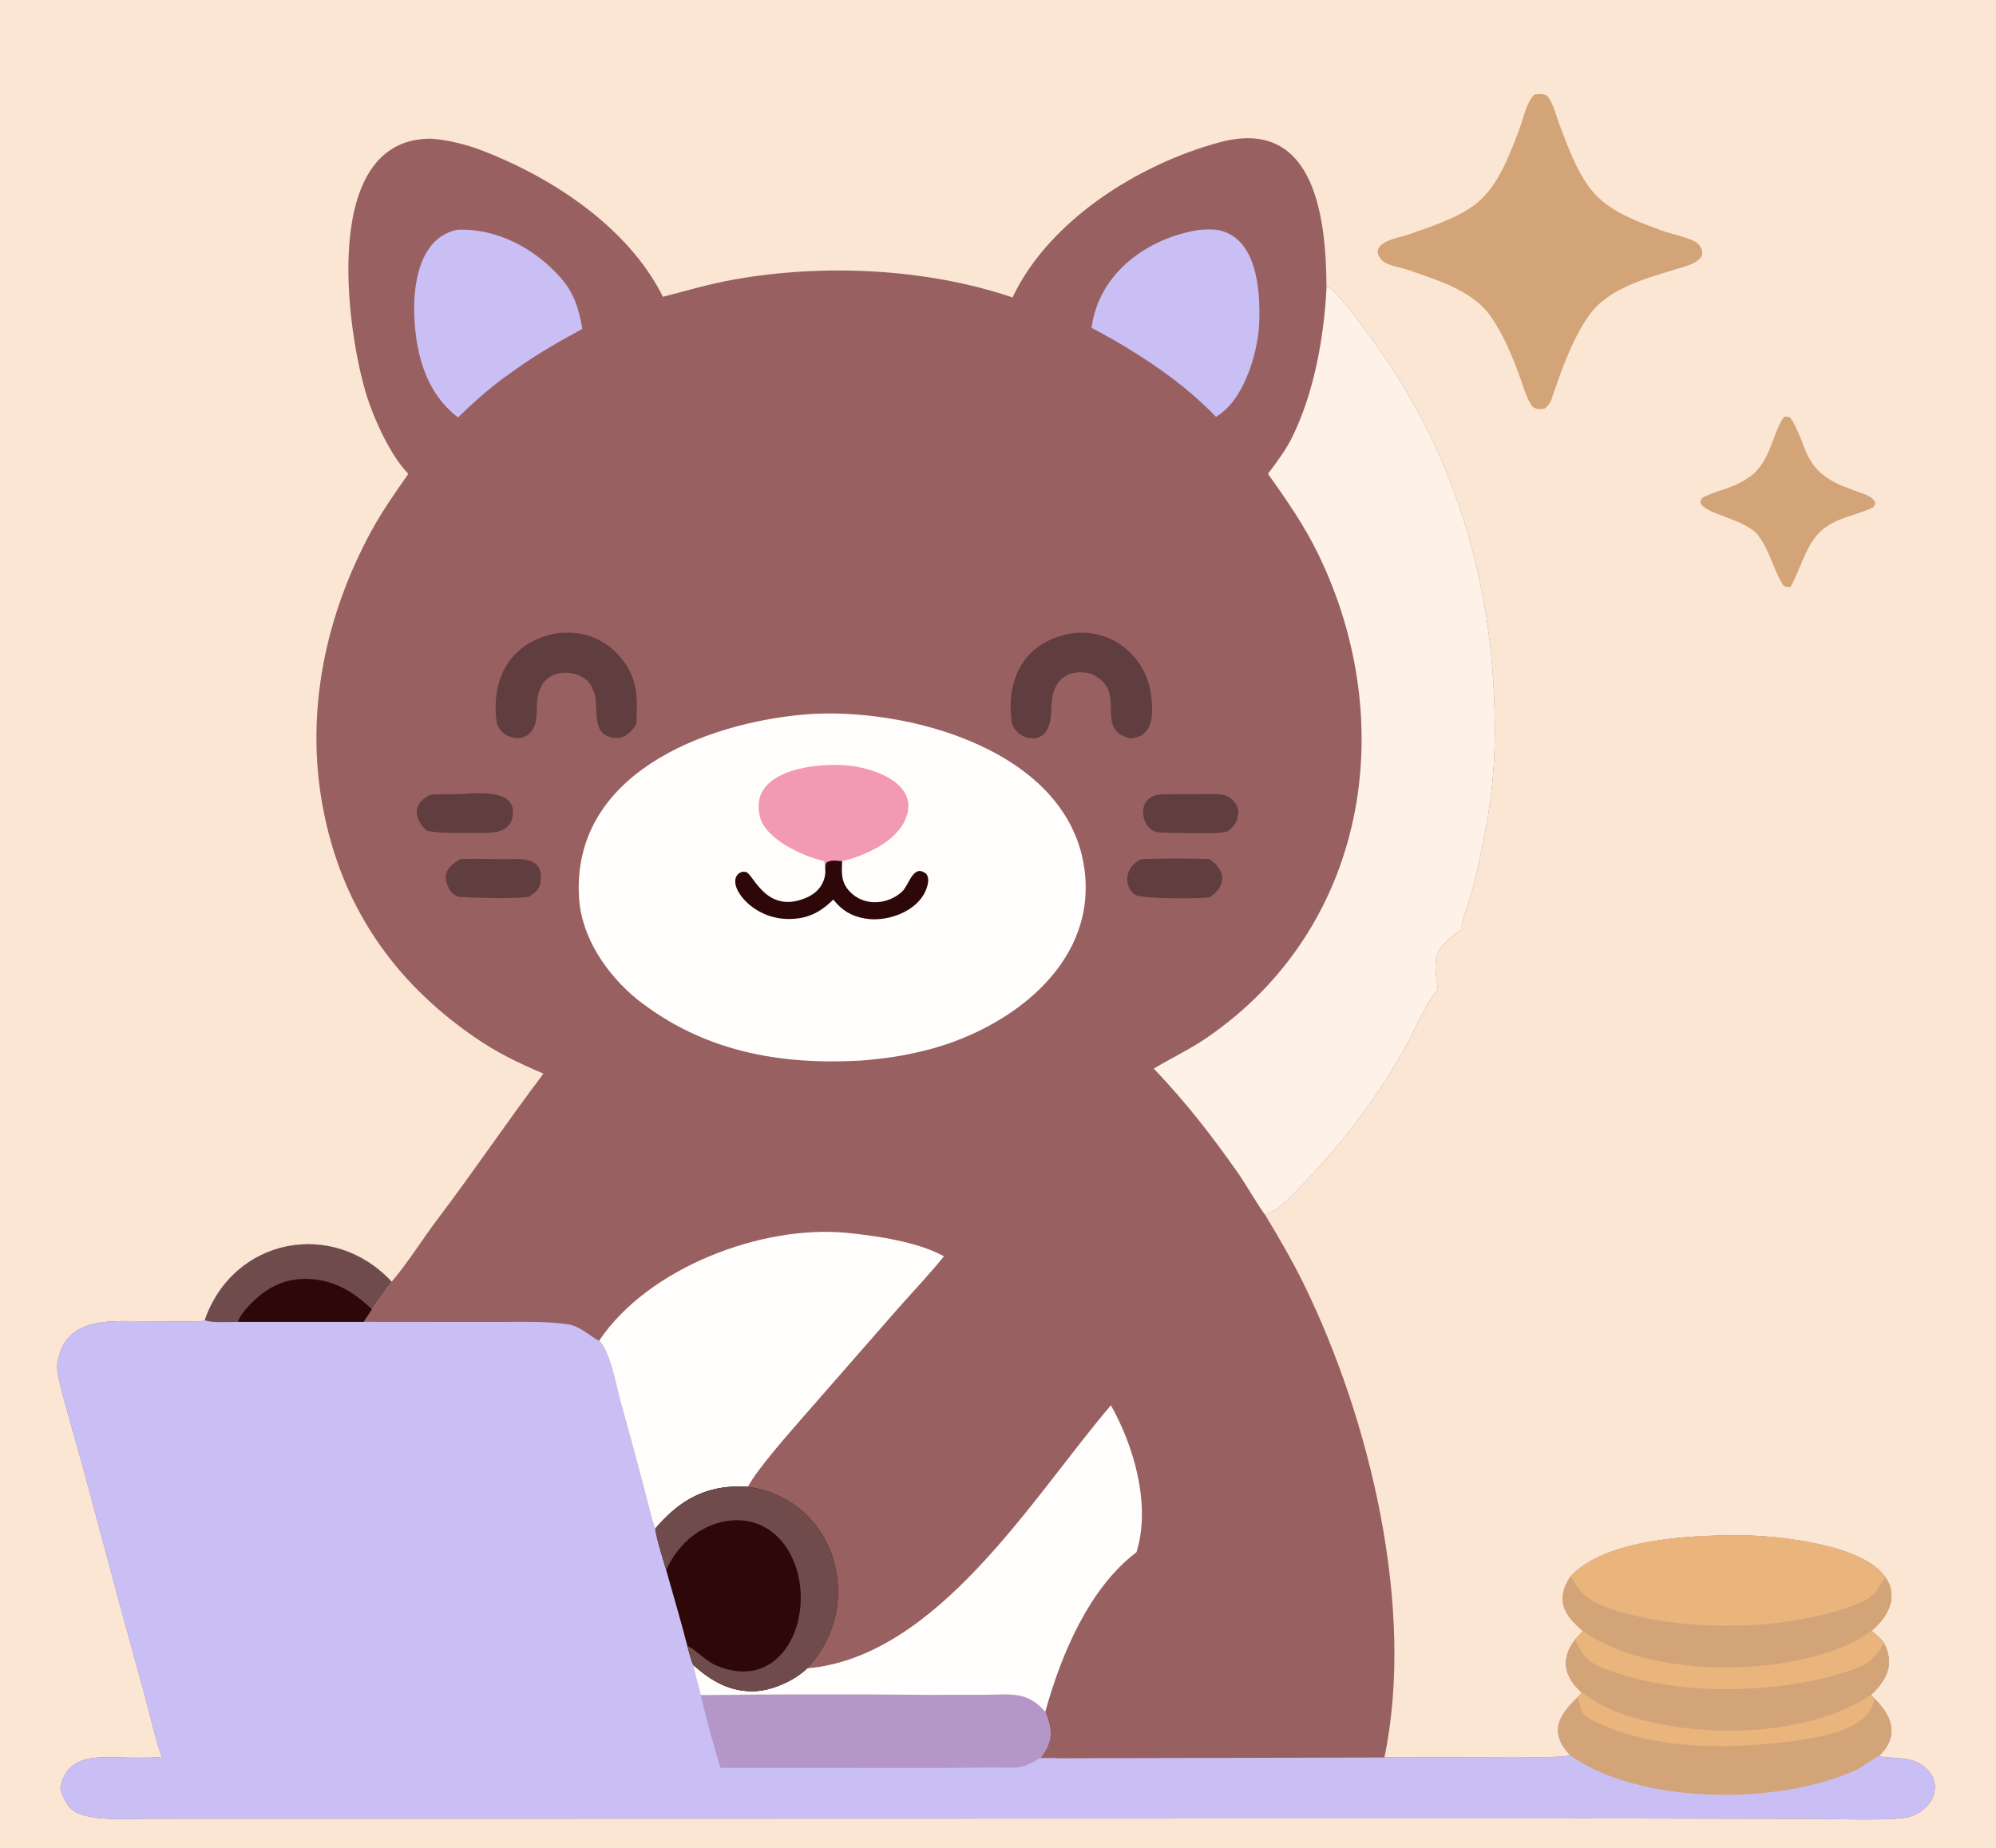
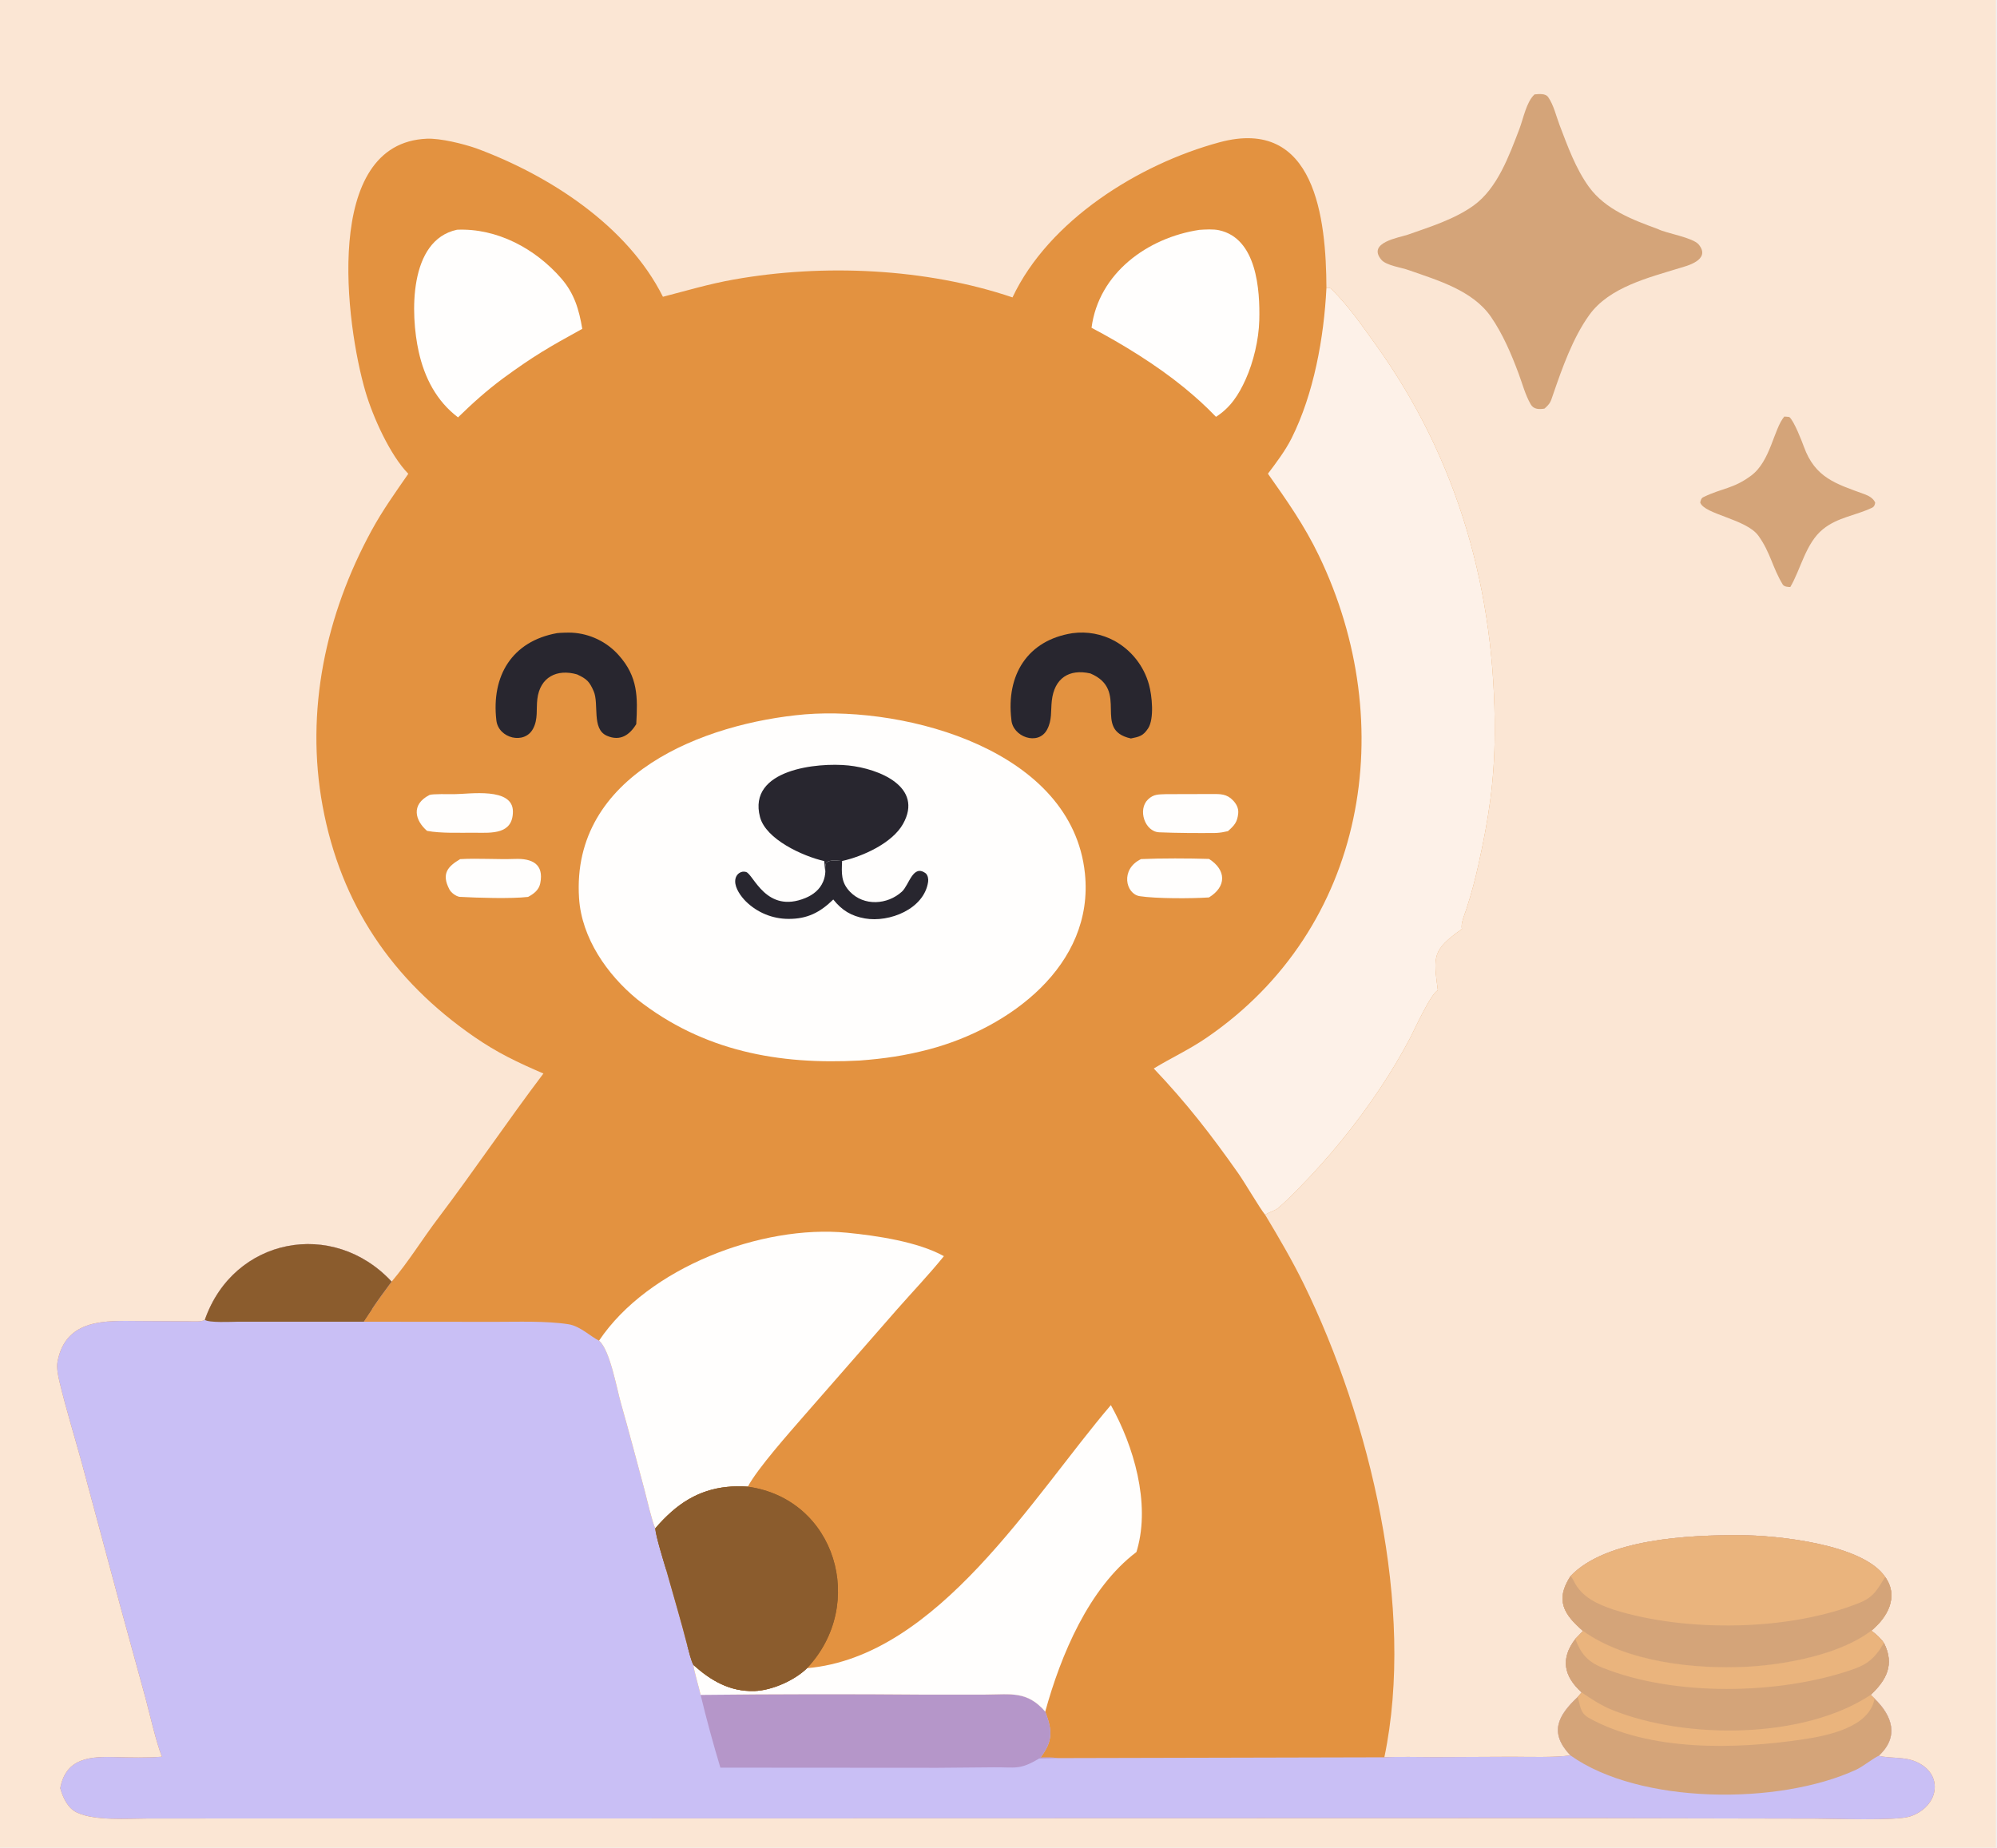
- <svg xmlns="http://www.w3.org/2000/svg" width="297" height="275" viewBox="0 0 297 275" fill="none">
-   <g clip-path="url(#clip0_40002097_1372)">
-     <path d="M0 -15H297V282H0V-15Z" fill="#FBE6D4" />
-     <path d="M60.757 70.519C58.04 67.74 55.486 62.05 54.384 58.295C51.451 48.301 47.933 21.289 63.516 20.647C65.552 20.563 68.915 21.4 70.869 22.077C81.711 26.081 93.367 33.594 98.646 44.172C102.237 43.243 105.496 42.264 109.184 41.606C122.507 39.23 137.811 39.911 150.664 44.264C156.074 32.794 169.441 24.432 181.454 21.183C195.737 17.319 197.337 32.574 197.378 42.869C197.753 42.832 197.859 42.76 198.197 43.096C200.688 45.57 202.634 48.396 204.67 51.229C217.018 68.41 222.535 88.103 222.422 109.181C222.384 116.261 221.524 121.821 220.005 128.66C219.517 130.912 218.914 133.138 218.199 135.329C217.952 136.082 217.3 137.556 217.55 138.264C213.098 141.413 213.293 142.304 213.956 147.4C212.927 147.864 210.508 153.188 209.871 154.421C208.511 157.01 207.014 159.526 205.389 161.958C201.795 167.35 197.691 172.384 193.136 176.992C192.205 177.929 191.176 178.978 190.163 179.826C189.704 180.21 188.757 180.441 188.262 180.812C190.269 184.154 192.291 187.601 194.004 191.103C203.844 211.209 210.634 239.347 205.995 261.556C208.14 261.437 211.253 261.53 213.454 261.528L225.034 261.475C227.467 261.481 231.407 261.611 233.684 261.266C230.473 257.884 231.808 255.377 234.757 252.589L235.361 251.899C232.678 249.461 232.183 246.859 234.419 243.942L235.568 242.755C232.655 240.247 231.392 238.094 233.715 234.572C239.022 229.006 251.442 228.468 258.86 228.494C264.558 228.513 277.245 229.848 280.524 234.719C282.593 237.633 280.875 240.709 278.462 242.701C279.269 243.35 279.747 243.711 280.362 244.584C281.938 247.747 280.715 250.053 278.368 252.26L278.938 252.824C281.589 255.381 282.643 258.506 279.549 261.337C281.45 261.77 283.406 261.416 285.232 262.261C286.376 262.789 287.34 263.627 287.733 264.854C288.043 265.82 287.915 266.879 287.45 267.772C286.781 269.057 285.526 269.951 284.162 270.376C282.072 271.027 272.723 270.683 270.018 270.682L236.683 270.614L74.933 270.657L34.83 270.656L21.893 270.665C18.948 270.665 14.212 271.03 11.511 269.806C10.092 269.163 9.375 267.605 8.966 266.151C9.822 261.541 13.526 261.418 17.35 261.529C19.346 261.588 21.878 261.639 23.859 261.482L24.087 261.463C23.209 259.193 22.305 255.195 21.637 252.682L17.986 239.367L12.209 217.874C11.101 213.823 9.85 209.796 8.867 205.713C8.65 204.811 8.386 203.575 8.557 202.674C9.796 196.144 15.868 196.599 20.599 196.618L28.044 196.661C28.695 196.664 30.062 196.774 30.48 196.439C34.752 184.183 49.565 181.36 58.278 190.754C60.75 187.854 62.868 184.395 65.15 181.38C70.529 174.275 75.497 166.876 80.864 159.781C77.009 158.123 74.01 156.704 70.518 154.288C58.349 145.871 50.699 134.569 48.008 119.975C45.395 105.812 48.459 91.492 55.307 78.932C56.931 75.953 58.83 73.303 60.757 70.519Z" fill="#996061" />
-     <path d="M30.48 196.439C34.752 184.182 49.565 181.359 58.278 190.753C57.302 192.089 56.243 193.486 55.34 194.863L54.11 196.72L73.653 196.737C76.986 196.74 81.33 196.58 84.612 197.103C86.352 197.38 87.975 198.996 89.139 199.54C90.768 200.924 91.756 206.626 92.399 208.877C93.611 213.118 94.747 217.461 95.894 221.726C96.203 222.897 97.062 226.614 97.506 227.484C97.595 228.672 98.753 232.395 99.135 233.659C100.165 237.342 101.343 241.271 102.285 244.958C102.514 245.809 102.801 247.06 103.184 247.811C103.23 248.6 104.033 251.207 104.254 252.264C115.454 252.144 126.655 252.131 137.855 252.226L146.633 252.22C150.408 252.211 152.829 251.621 155.537 254.757C156.628 257.585 156.667 259.16 154.834 261.596C155.661 261.591 156.597 261.55 157.405 261.67L205.995 261.555C208.14 261.437 211.253 261.529 213.454 261.528L225.034 261.475C227.467 261.48 231.407 261.61 233.684 261.266C230.473 257.883 231.808 255.376 234.757 252.588L235.361 251.898C232.678 249.46 232.183 246.858 234.419 243.941L235.568 242.754C232.655 240.247 231.392 238.093 233.715 234.571C239.022 229.006 251.442 228.468 258.86 228.493C264.558 228.512 277.245 229.847 280.524 234.718C282.593 237.632 280.875 240.708 278.462 242.701C279.269 243.35 279.747 243.711 280.362 244.583C281.938 247.746 280.715 250.052 278.368 252.259L278.938 252.823C281.589 255.38 282.643 258.505 279.549 261.337C281.45 261.77 283.406 261.415 285.232 262.26C286.376 262.789 287.34 263.627 287.733 264.854C288.043 265.819 287.915 266.878 287.45 267.771C286.781 269.056 285.526 269.951 284.162 270.376C282.072 271.026 272.723 270.682 270.018 270.681L236.683 270.614L74.933 270.656L34.83 270.655L21.893 270.664C18.948 270.665 14.212 271.029 11.511 269.805C10.092 269.162 9.375 267.604 8.966 266.15C9.822 261.541 13.526 261.417 17.35 261.529C19.346 261.587 21.878 261.639 23.859 261.482L24.087 261.462C23.209 259.192 22.305 255.194 21.637 252.681L17.986 239.366L12.209 217.874C11.101 213.822 9.85 209.795 8.867 205.712C8.65 204.811 8.386 203.574 8.557 202.673C9.796 196.143 15.868 196.599 20.599 196.618L28.044 196.661C28.695 196.663 30.062 196.773 30.48 196.439Z" fill="#C9BFF5" />
-     <path d="M233.714 234.571C239.021 229.006 251.442 228.468 258.859 228.493C264.557 228.512 277.244 229.847 280.523 234.718C282.593 237.632 280.875 240.709 278.461 242.701C279.268 243.35 279.746 243.711 280.362 244.583C281.937 247.746 280.714 250.052 278.367 252.259L278.937 252.823C281.588 255.38 282.642 258.505 279.549 261.337C278.864 261.606 277.21 262.93 276.241 263.38C264.71 268.734 243.908 268.576 233.684 261.266C230.472 257.883 231.808 255.376 234.756 252.589L235.36 251.899C232.677 249.46 232.182 246.858 234.419 243.941L235.567 242.754C232.654 240.247 231.391 238.093 233.714 234.571Z" fill="#D4A479" />
-     <path d="M233.716 234.571C239.024 229.006 251.444 228.468 258.862 228.493C264.559 228.512 277.247 229.847 280.526 234.718C282.595 237.632 280.877 240.709 278.464 242.701C273.883 246.25 265.633 247.793 259.926 248.082C252.129 248.477 242.013 247.375 235.57 242.754C232.657 240.247 231.394 238.093 233.716 234.571Z" fill="#EAB47D" />
-     <path d="M233.716 234.57C233.979 234.903 234.026 235 234.218 235.383C235.428 237.786 237.751 238.772 240.163 239.596C250.931 242.96 266.33 242.781 276.822 238.511C279.004 237.623 279.516 236.221 280.526 234.718C282.595 237.631 280.877 240.708 278.464 242.7C273.883 246.249 265.633 247.792 259.926 248.081C252.129 248.476 242.013 247.374 235.57 242.753C232.657 240.246 231.394 238.092 233.716 234.57Z" fill="#D4A479" />
-     <path d="M235.568 242.754C242.011 247.374 252.127 248.476 259.924 248.081C265.631 247.792 273.881 246.249 278.462 242.7C279.269 243.349 279.747 243.71 280.362 244.583C281.937 247.745 280.715 250.052 278.368 252.258C268.407 258.879 250.859 258.933 239.896 254.5C238.19 253.81 236.861 252.908 235.36 251.898C232.678 249.46 232.182 246.858 234.419 243.941L235.568 242.754Z" fill="#D4A479" />
-     <path d="M235.568 242.754C242.011 247.374 252.128 248.476 259.925 248.081C265.632 247.792 273.881 246.249 278.462 242.7C279.27 243.349 279.748 243.71 280.363 244.583C280.104 244.783 279.928 245.24 279.668 245.597C278.447 247.277 277.429 247.884 275.424 248.566C264.626 252.24 249.159 252.509 238.474 248.225C236.197 247.312 235.2 246.067 234.42 243.941L235.568 242.754Z" fill="#EAB47D" />
-     <path d="M235.362 251.898C236.862 252.909 238.191 253.811 239.897 254.501C250.86 258.933 268.408 258.879 278.369 252.259L278.939 252.823C278.18 257.125 271.888 258.353 268.192 258.899C258.221 260.375 245.473 260.707 236.459 255.709C235.013 254.907 235.201 253.788 234.758 252.588L235.362 251.898Z" fill="#EAB47D" />
-     <path d="M104.254 252.263C115.454 252.142 126.654 252.13 137.854 252.225L146.632 252.218C150.407 252.21 152.829 251.62 155.536 254.756C156.627 257.584 156.667 259.159 154.833 261.595C155.66 261.59 156.597 261.548 157.404 261.669L154.643 261.723C151.71 263.482 151.15 263.015 147.864 263.043L139.584 263.115L107.197 263.093C106.114 259.512 105.133 255.9 104.254 252.263Z" fill="#B596C9" />
-     <path d="M30.48 196.439C34.752 184.182 49.565 181.359 58.278 190.753C57.302 192.089 56.243 193.486 55.34 194.863L54.11 196.72L35.409 196.719C34.47 196.738 31.029 196.902 30.48 196.439Z" fill="#704B4C" />
-     <path d="M35.41 196.719C35.634 195.852 36.648 194.709 37.274 194.067C39.5 191.778 42.119 190.331 45.369 190.325C49.401 190.319 52.54 192.121 55.341 194.863L54.112 196.72L35.41 196.719Z" fill="#2E0808" />
-     <path d="M197.378 42.868C197.752 42.831 197.858 42.759 198.196 43.095C200.688 45.569 202.633 48.395 204.669 51.228C217.018 68.409 222.535 88.102 222.421 109.18C222.383 116.26 221.524 121.82 220.005 128.659C219.516 130.911 218.914 133.137 218.199 135.328C217.951 136.081 217.3 137.555 217.55 138.263C213.098 141.412 213.292 142.303 213.955 147.399C212.926 147.863 210.508 153.187 209.871 154.42C208.51 157.01 207.014 159.525 205.388 161.957C201.794 167.349 197.691 172.383 193.135 176.992C192.204 177.928 191.176 178.977 190.162 179.825C189.703 180.209 188.756 180.44 188.261 180.811C187.457 179.834 185.252 176.046 184.266 174.644C180.204 168.869 176.54 164.142 171.684 159.034C174.357 157.401 176.892 156.269 179.552 154.448C203.346 138.161 208.375 107.834 196.242 82.661C194.091 78.197 191.537 74.565 188.672 70.505C189.905 68.876 191.273 67.061 192.185 65.242C195.516 58.595 197.011 50.218 197.378 42.868Z" fill="#FDF1E8" />
-     <path d="M89.141 199.539C96.421 188.662 113.338 182.243 126.011 183.475C130.457 183.907 136.609 184.824 140.458 186.964C138.201 189.749 135.846 192.21 133.496 194.876L119.68 210.676C117.474 213.227 112.766 218.495 111.278 221.274C106.908 220.971 103.265 222.074 99.951 224.984C99.077 225.756 98.26 226.592 97.508 227.484C97.063 226.613 96.204 222.897 95.895 221.725C94.748 217.461 93.612 213.117 92.401 208.876C91.758 206.625 90.769 200.923 89.141 199.539Z" fill="#FFFEFD" />
-     <path d="M120.086 248.288C139.563 246.611 153.667 222.754 165.3 209.133C168.707 215.22 171.181 223.667 169.224 230.596C169.186 230.731 169.146 230.866 169.105 231.001C162.004 236.37 157.835 246.397 155.536 254.756C152.829 251.621 150.407 252.211 146.632 252.219L137.854 252.226C126.654 252.13 115.454 252.143 104.254 252.263C104.032 251.206 103.229 248.599 103.184 247.81C105.795 250.145 108.598 251.796 112.252 251.687C114.846 251.609 118.253 250.1 120.086 248.288Z" fill="#FFFEFD" />
-     <path d="M97.508 227.484C98.26 226.593 99.078 225.757 99.952 224.985C103.265 222.075 106.908 220.972 111.279 221.275C124.355 223.086 129.029 238.801 120.089 248.289C118.255 250.101 114.848 251.61 112.254 251.688C108.6 251.797 105.797 250.146 103.186 247.811C102.802 247.061 102.515 245.809 102.286 244.958C101.344 241.271 100.166 237.343 99.136 233.659C98.755 232.395 97.597 228.672 97.508 227.484Z" fill="#2E0808" />
-     <path d="M97.508 227.484C98.26 226.593 99.078 225.757 99.952 224.985C103.265 222.075 106.908 220.972 111.279 221.275C124.355 223.086 129.029 238.801 120.089 248.289C118.255 250.101 114.848 251.61 112.254 251.688C108.6 251.797 105.797 250.146 103.186 247.811C102.802 247.061 102.515 245.809 102.286 244.958C103.329 245.361 105.011 247.183 106.461 247.809C116.415 252.109 121.285 240.748 118.268 232.767C114.543 222.914 102.881 225.029 99.136 233.659C98.755 232.395 97.597 228.672 97.508 227.484Z" fill="#704B4C" />
-     <path d="M119.797 106.32C135.081 105.107 159.536 111.727 161.44 129.983C162.871 143.715 150.156 153.031 138.28 156.172C134.715 157.115 131.645 157.563 127.944 157.845C115.902 158.5 104.65 156.465 94.822 148.739C90.344 145.062 86.554 139.617 86.166 133.694C84.957 115.25 104.779 107.617 119.797 106.32Z" fill="#FFFEFD" />
-     <path d="M122.651 128.161C119.426 127.423 113.963 124.914 113.094 121.61C111.218 114.481 121.69 113.457 126.239 113.929C130.814 114.403 137.475 117.116 134.371 122.637C132.765 125.493 128.369 127.48 125.309 128.149C124.411 128.102 123.607 127.907 122.938 128.395C122.745 128.881 122.801 129.218 122.816 129.741C122.732 129.257 122.696 128.658 122.651 128.161Z" fill="#F299B6" />
-     <path d="M122.814 129.74C122.799 129.218 122.743 128.88 122.936 128.395C123.605 127.907 124.409 128.101 125.307 128.148C125.234 129.941 125.121 131.301 126.461 132.704C128.565 134.909 132.048 134.673 134.204 132.712C135.295 131.719 135.843 128.54 137.771 130.001C138.082 130.305 138.165 130.843 138.109 131.237C137.534 135.289 132.35 137.342 128.703 136.698C126.66 136.337 125.274 135.485 123.995 133.878C122.032 135.802 120.131 136.782 117.321 136.765C114.95 136.761 112.675 135.825 110.986 134.16C110.263 133.438 109.379 132.227 109.399 131.146C109.407 130.67 109.595 130.225 109.996 129.946C110.3 129.734 110.662 129.676 111.015 129.781C112.13 130.114 113.992 136.065 119.847 133.656C121.017 133.175 121.996 132.395 122.493 131.202C122.683 130.748 122.793 130.232 122.814 129.74Z" fill="#2E0808" />
-     <path d="M68.016 34.192C73.965 33.943 79.669 36.998 83.532 41.458C85.47 43.694 86.166 46.085 86.644 48.943C81.737 51.641 79.445 52.962 74.895 56.285C72.438 58.11 70.343 59.987 68.156 62.121C64.953 59.691 63.174 56.23 62.309 52.363C61.06 46.782 60.796 35.729 68.016 34.192Z" fill="#C9BFF5" />
-     <path d="M178.479 34.212C179.332 34.152 180.546 34.083 181.388 34.266C187.002 35.47 187.511 43.112 187.385 47.707C187.307 50.553 186.526 53.877 185.354 56.475C184.316 58.773 183.1 60.662 180.947 62.039C179.287 60.32 178.021 59.194 176.208 57.691C172.142 54.367 167.053 51.218 162.426 48.787C163.475 40.659 170.758 35.372 178.479 34.212Z" fill="#C9BFF5" />
-     <path d="M82.894 94.233C83.374 94.172 84.639 94.14 85.112 94.166C87.788 94.312 90.296 95.522 92.074 97.527C94.939 100.743 94.903 103.737 94.678 107.775C93.703 109.376 92.301 110.384 90.3 109.506C88.003 108.499 89.167 104.781 88.341 102.88C87.722 101.454 87.322 101.047 85.864 100.374C82.869 99.518 80.359 100.778 79.959 104.032C79.773 105.535 80.086 107.041 79.326 108.451C78.063 110.871 74.176 109.914 73.862 107.221C73.09 100.589 76.187 95.443 82.894 94.233Z" fill="#603E3F" />
-     <path d="M159.6 94.24C161.762 93.948 163.961 94.354 165.875 95.401C168.375 96.794 170.211 99.132 170.971 101.891C171.418 103.489 171.787 106.966 170.842 108.412C170.085 109.569 169.502 109.654 168.285 109.913C162.437 108.625 168.193 102.749 162.254 100.235C159.079 99.514 156.886 100.945 156.512 104.303C156.343 105.823 156.57 107.163 155.81 108.59C154.486 111.075 150.633 109.66 150.494 107.076C149.704 100.5 152.867 95.28 159.6 94.24Z" fill="#603E3F" />
-     <path d="M68.468 127.872C71.17 127.716 73.929 127.939 76.644 127.841C79.134 127.752 80.978 128.569 80.392 131.472C80.191 132.468 79.416 133.05 78.579 133.495C76.093 133.788 71.006 133.631 68.376 133.484C67.831 133.392 67.133 132.867 66.883 132.396C65.618 130.007 66.673 128.951 68.468 127.872Z" fill="#603E3F" />
-     <path d="M67.608 118.201C69.832 118.2 76.35 117.109 76.324 120.81C76.3 124.196 73.196 123.965 70.697 123.943C68.547 123.93 65.566 124.057 63.545 123.662C61.792 122.15 61.092 119.772 63.901 118.327C64.267 118.139 66.944 118.204 67.608 118.201Z" fill="#603E3F" />
-     <path d="M169.795 127.864C172.639 127.733 177.049 127.743 179.909 127.841C182.51 129.505 182.515 131.968 179.901 133.572C177.331 133.749 172.031 133.759 169.597 133.386C167.501 133.064 166.658 129.369 169.795 127.864Z" fill="#603E3F" />
-     <path d="M173.473 118.2C175.756 118.171 178.043 118.207 180.329 118.183C181.583 118.17 182.544 118.152 183.472 119.122C183.975 119.648 184.319 120.29 184.253 121.028C184.132 122.385 183.653 122.877 182.719 123.708C181.98 123.87 181.706 123.928 180.957 123.979C178.194 124.006 175.188 123.991 172.504 123.88C170.348 123.79 169.263 120.495 170.822 118.993C171.686 118.161 172.422 118.251 173.473 118.2Z" fill="#603E3F" />
-     <path d="M228.343 14.053C228.971 13.994 229.965 13.871 230.37 14.449C231.201 15.634 231.561 17.279 232.077 18.632C233.271 21.762 234.455 25.059 236.422 27.793C238.876 31.184 242.917 32.705 246.705 34.091C247.931 34.731 251.904 35.341 252.771 36.39C254.694 38.717 250.834 39.621 249.995 39.88C245.324 41.323 239.484 42.73 236.501 46.87C234.044 50.279 232.459 54.776 231.101 58.732C230.735 59.806 230.7 60.045 229.827 60.814C229.077 60.943 228.226 60.956 227.784 60.194C226.972 58.794 226.542 57.128 225.976 55.606C224.884 52.674 223.629 49.727 221.852 47.14C219.13 43.218 213.927 41.718 209.641 40.213C208.593 39.821 206.278 39.529 205.548 38.659C203.378 36.07 208.27 35.359 209.479 34.932C212.83 33.75 216.423 32.641 219.277 30.59C222.823 28.041 224.574 23.142 226.087 19.208C226.696 17.589 227.14 15.149 228.343 14.053Z" fill="#D4A479" />
-     <path d="M265.51 62C265.786 62.008 265.982 62.035 266.256 62.066C266.951 62.619 268.14 65.701 268.423 66.484C270.099 71.121 273.176 71.998 277.422 73.547C278.054 73.778 278.744 74.133 279.038 74.814C278.976 75.133 278.918 75.402 278.55 75.579C276.132 76.736 273.474 76.976 271.272 78.757C268.688 80.847 267.982 84.692 266.406 87.369C266.022 87.369 265.514 87.327 265.288 87.014C263.721 84.435 263.466 82.248 261.653 79.734C259.862 77.249 253.6 76.552 253 74.794C253.066 74.496 253.133 74.155 253.457 73.998C256.324 72.604 257.901 72.78 260.582 70.785C263.47 68.635 263.924 63.88 265.51 62Z" fill="#D4A479" />
+ <svg xmlns="http://www.w3.org/2000/svg" width="885" height="819" viewBox="0 0 885 819" fill="none">
+   <g clip-path="url(#clip0_592_48711)">
+     <path d="M0 -44.672H884.52V839.848H0V-44.672Z" fill="#FBE6D4" />
+     <path d="M180.945 210.016C172.854 201.74 165.246 184.794 161.965 173.612C153.23 143.848 142.752 63.401 189.161 61.49C195.226 61.24 205.24 63.732 211.061 65.749C243.349 77.674 278.063 100.049 293.785 131.551C304.479 128.786 314.185 125.867 325.171 123.909C364.849 116.834 410.427 118.86 448.705 131.826C464.817 97.666 504.626 72.762 540.403 63.084C582.94 51.577 587.705 97.009 587.827 127.67C588.943 127.559 589.259 127.347 590.266 128.347C597.686 135.715 603.48 144.131 609.544 152.568C646.319 203.736 662.75 262.385 662.412 325.16C662.299 346.245 659.739 362.803 655.216 383.172C653.76 389.879 651.965 396.508 649.837 403.034C649.099 405.274 647.16 409.664 647.904 411.775C634.645 421.153 635.224 423.805 637.199 438.984C634.134 440.366 626.931 456.22 625.035 459.893C620.983 467.604 616.527 475.097 611.685 482.339C600.981 498.397 588.761 513.39 575.193 527.114C572.421 529.904 569.358 533.027 566.339 535.553C564.972 536.697 562.152 537.385 560.677 538.49C566.655 548.444 572.676 558.707 577.78 569.138C607.085 629.017 627.308 712.817 613.491 778.959C619.88 778.606 629.149 778.881 635.705 778.878L670.193 778.72C677.438 778.736 689.171 779.123 695.954 778.097C686.389 768.023 690.368 760.557 699.148 752.255L700.946 750.2C692.956 742.938 691.482 735.189 698.143 726.502L701.564 722.966C692.888 715.499 689.127 709.084 696.044 698.595C711.851 682.021 748.841 680.419 770.932 680.494C787.901 680.552 825.685 684.528 835.451 699.034C841.615 707.712 836.498 716.874 829.31 722.807C831.714 724.74 833.137 725.815 834.969 728.413C839.661 737.833 836.02 744.702 829.03 751.273L830.727 752.954C838.623 760.569 841.762 769.876 832.549 778.308C838.209 779.598 844.033 778.542 849.473 781.059C852.879 782.633 855.75 785.129 856.922 788.783C857.844 791.658 857.464 794.813 856.08 797.472C854.087 801.299 850.347 803.963 846.285 805.228C840.062 807.166 812.219 806.141 804.162 806.138L704.884 805.938L223.164 806.064L103.73 806.061L65.203 806.088C56.432 806.089 42.325 807.174 34.283 803.53C30.056 801.615 27.92 796.975 26.702 792.644C29.252 778.916 40.283 778.549 51.671 778.88C57.617 779.054 65.156 779.208 71.056 778.74L71.735 778.683C69.121 771.922 66.427 760.016 64.438 752.531L53.566 712.876L36.361 648.868C33.06 636.802 29.334 624.808 26.406 612.648C25.76 609.964 24.975 606.28 25.484 603.598C29.175 584.15 47.259 585.507 61.348 585.564L83.52 585.692C85.458 585.699 89.53 586.027 90.776 585.03C103.498 548.528 147.613 540.12 173.561 568.098C180.926 559.461 187.231 549.16 194.03 540.18C210.048 519.022 224.845 496.986 240.828 475.854C229.346 470.919 220.415 466.692 210.015 459.498C173.773 434.429 150.992 400.77 142.975 357.307C135.195 315.127 144.319 272.478 164.713 235.072C169.55 226.199 175.206 218.308 180.945 210.016Z" fill="#E39240" />
+     <path d="M90.776 585.029C103.498 548.527 147.613 540.119 173.561 568.097C170.656 572.074 167.501 576.236 164.812 580.336L161.15 585.867L219.352 585.918C229.279 585.926 242.217 585.451 251.991 587.008C257.171 587.833 262.004 592.644 265.473 594.265C270.324 598.387 273.267 615.369 275.182 622.072C278.789 634.703 282.173 647.638 285.589 660.339C286.51 663.827 289.068 674.897 290.392 677.488C290.656 681.025 294.105 692.114 295.241 695.878C298.308 706.847 301.818 718.547 304.623 729.529C305.305 732.063 306.159 735.79 307.301 738.025C307.438 740.375 309.829 748.139 310.489 751.288C343.844 750.928 377.201 750.891 410.557 751.175L436.7 751.155C447.942 751.13 455.154 749.373 463.217 758.712C466.466 767.135 466.584 771.825 461.123 779.079C463.587 779.065 466.375 778.941 468.781 779.3L613.491 778.957C619.88 778.605 629.149 778.88 635.705 778.876L670.193 778.718C677.438 778.735 689.171 779.121 695.954 778.095C686.389 768.022 690.368 760.555 699.148 752.253L700.946 750.198C692.956 742.937 691.482 735.187 698.143 726.5L701.564 722.965C692.888 715.497 689.127 709.083 696.044 698.594C711.851 682.02 748.841 680.417 770.932 680.492C787.901 680.55 825.685 684.526 835.451 699.033C841.615 707.71 836.498 716.873 829.31 722.806C831.714 724.739 833.137 725.814 834.969 728.412C839.661 737.831 836.02 744.7 829.03 751.272L830.727 752.953C838.623 760.567 841.762 769.875 832.549 778.307C838.209 779.597 844.033 778.541 849.473 781.057C852.879 782.632 855.75 785.127 856.922 788.781C857.844 791.657 857.464 794.811 856.08 797.471C854.087 801.298 850.347 803.961 846.285 805.227C840.062 807.164 812.219 806.139 804.162 806.136L704.884 805.936L223.164 806.063L103.73 806.06L65.203 806.086C56.432 806.087 42.325 807.173 34.283 803.529C30.056 801.614 27.92 796.973 26.702 792.642C29.252 778.915 40.283 778.547 51.671 778.879C57.617 779.052 65.156 779.206 71.056 778.739L71.735 778.682C69.121 771.921 66.427 760.014 64.438 752.53L53.566 712.875L36.361 648.866C33.06 636.8 29.334 624.806 26.406 612.647C25.76 609.962 24.975 606.279 25.484 603.597C29.175 584.149 47.259 585.506 61.348 585.563L83.52 585.691C85.458 585.698 89.53 586.026 90.776 585.029Z" fill="#C9BFF5" />
+     <path d="M696.042 698.596C711.849 682.022 748.839 680.419 770.929 680.495C787.899 680.552 825.683 684.528 835.448 699.035C841.612 707.713 836.496 716.875 829.308 722.808C831.712 724.741 833.135 725.816 834.967 728.414C839.659 737.834 836.018 744.703 829.028 751.274L830.725 752.955C838.621 760.57 841.76 769.877 832.547 778.309C830.507 779.112 825.582 783.055 822.695 784.395C788.355 800.339 726.402 799.87 695.952 778.098C686.387 768.024 690.366 760.557 699.146 752.256L700.944 750.201C692.954 742.939 691.48 735.19 698.141 726.503L701.562 722.967C692.886 715.5 689.125 709.085 696.042 698.596Z" fill="#D4A479" />
+     <path d="M696.049 698.596C711.855 682.022 748.845 680.419 770.936 680.495C787.905 680.552 825.69 684.528 835.455 699.035C841.619 707.713 836.503 716.875 829.314 722.808C815.671 733.378 791.104 737.974 774.106 738.834C750.885 740.011 720.757 736.728 701.568 722.967C692.892 715.5 689.132 709.085 696.049 698.596Z" fill="#EAB47D" />
+     <path d="M696.049 698.594C696.831 699.584 696.97 699.875 697.543 701.015C701.146 708.171 708.066 711.107 715.249 713.561C747.317 723.581 793.177 723.046 824.425 710.33C830.923 707.685 832.447 703.51 835.455 699.033C841.619 707.71 836.503 716.872 829.314 722.806C815.671 733.376 791.104 737.971 774.106 738.832C750.885 740.008 720.757 736.726 701.568 722.965C692.892 715.497 689.132 709.083 696.049 698.594Z" fill="#D4A479" />
+     <path d="M701.563 722.964C720.752 736.725 750.88 740.007 774.101 738.831C791.099 737.97 815.667 733.375 829.309 722.805C831.713 724.738 833.137 725.812 834.969 728.411C839.661 737.83 836.019 744.699 829.029 751.271C799.365 770.987 747.103 771.148 714.454 757.947C709.373 755.893 705.415 753.207 700.946 750.197C692.956 742.935 691.481 735.186 698.143 726.499L701.563 722.964Z" fill="#D4A479" />
+     <path d="M701.565 722.964C720.753 736.725 750.881 740.007 774.103 738.831C791.1 737.97 815.668 733.375 829.311 722.805C831.715 724.738 833.138 725.812 834.97 728.411C834.2 729.008 833.675 730.369 832.902 731.431C829.264 736.435 826.233 738.242 820.261 740.275C788.105 751.216 742.041 752.017 710.219 739.258C703.436 736.538 700.468 732.831 698.145 726.499L701.565 722.964Z" fill="#EAB47D" />
+     <path d="M700.949 750.199C705.418 753.209 709.376 755.895 714.457 757.949C747.106 771.15 799.368 770.989 829.032 751.273L830.73 752.954C828.471 765.765 809.731 769.421 798.724 771.049C769.029 775.443 731.062 776.432 704.217 761.548C699.911 759.16 700.469 755.827 699.15 752.254L700.949 750.199Z" fill="#EAB47D" />
+     <path d="M310.486 751.285C343.842 750.926 377.198 750.889 410.555 751.173L436.697 751.152C447.939 751.128 455.151 749.371 463.215 758.709C466.463 767.132 466.582 771.823 461.121 779.077C463.584 779.063 466.373 778.938 468.778 779.298L460.555 779.458C451.82 784.698 450.151 783.305 440.366 783.39L415.704 783.605L319.25 783.54C316.027 772.873 313.104 762.117 310.486 751.285Z" fill="#B596C9" />
+     <path d="M90.775 585.029C103.497 548.527 147.612 540.119 173.56 568.097C170.655 572.074 167.5 576.236 164.812 580.336L161.149 585.867L105.453 585.864C102.656 585.919 92.41 586.408 90.775 585.029Z" fill="#8B5C2D" />
+     <path d="M105.457 585.866C106.125 583.284 109.145 579.881 111.007 577.967C117.636 571.15 125.436 566.841 135.115 566.824C147.124 566.804 156.474 572.171 164.816 580.337L161.153 585.868L105.457 585.866Z" fill="#8B5C2D" />
+     <path d="M587.826 127.668C588.942 127.558 589.258 127.345 590.265 128.346C597.684 135.714 603.479 144.13 609.543 152.566C646.318 203.734 662.749 262.384 662.411 325.159C662.298 346.244 659.738 362.802 655.215 383.17C653.759 389.878 651.964 396.507 649.836 403.032C649.098 405.273 647.159 409.663 647.903 411.774C634.644 421.152 635.223 423.804 637.198 438.982C634.133 440.364 626.93 456.218 625.034 459.892C620.982 467.603 616.525 475.096 611.684 482.338C600.98 498.395 588.76 513.389 575.192 527.113C572.42 529.903 569.356 533.026 566.338 535.552C564.971 536.696 562.151 537.384 560.676 538.489C558.279 535.58 551.714 524.297 548.778 520.122C536.681 502.922 525.768 488.844 511.305 473.632C519.265 468.767 526.815 465.398 534.738 459.975C605.6 411.47 620.579 321.148 584.444 246.179C578.037 232.886 570.433 222.068 561.899 209.977C565.572 205.126 569.645 199.72 572.361 194.302C582.281 174.507 586.735 149.559 587.826 127.668Z" fill="#FDF1E8" />
+     <path d="M265.477 594.264C287.159 561.87 337.541 542.752 375.282 546.421C388.524 547.709 406.847 550.44 418.309 556.813C411.587 565.106 404.572 572.436 397.574 580.375L356.428 627.432C349.859 635.028 335.838 650.718 331.407 658.995C318.391 658.091 307.542 661.377 297.673 670.042C295.07 672.343 292.637 674.832 290.395 677.487C289.072 674.896 286.513 663.826 285.592 660.338C282.176 647.637 278.793 634.702 275.186 622.071C273.271 615.368 270.328 598.386 265.477 594.264Z" fill="#FFFEFD" />
+     <path d="M357.639 739.447C415.642 734.454 457.648 663.403 492.293 622.836C502.441 640.963 509.807 666.12 503.98 686.756C503.866 687.16 503.747 687.562 503.624 687.963C482.478 703.952 470.061 733.816 463.214 758.711C455.151 749.372 447.939 751.129 436.697 751.154L410.554 751.174C377.198 750.89 343.841 750.927 310.486 751.287C309.826 748.138 307.435 740.373 307.299 738.024C315.076 744.977 323.424 749.895 334.305 749.57C342.031 749.339 352.177 744.843 357.639 739.447Z" fill="#FFFEFD" />
+     <path d="M290.396 677.488C292.638 674.833 295.071 672.345 297.675 670.043C307.544 661.379 318.392 658.092 331.408 658.996C370.353 664.39 384.271 711.191 357.646 739.448C352.184 744.844 342.038 749.34 334.312 749.572C323.431 749.896 315.084 744.978 307.306 738.025C306.164 735.79 305.31 732.064 304.627 729.529C301.823 718.547 298.313 706.848 295.246 695.879C294.11 692.114 290.661 681.026 290.396 677.488Z" fill="#8B5C2D" />
+     <path d="M290.396 677.488C292.638 674.833 295.071 672.345 297.675 670.043C307.544 661.379 318.392 658.092 331.408 658.996C370.353 664.39 384.271 711.191 357.646 739.448C352.184 744.844 342.038 749.34 334.312 749.572C323.431 749.896 315.084 744.978 307.306 738.025C306.164 735.79 305.31 732.064 304.627 729.529C307.732 730.729 312.742 736.154 317.062 738.019C346.707 750.826 361.21 716.99 352.224 693.22C341.131 663.876 306.4 670.176 295.246 695.879C294.11 692.114 290.661 681.026 290.396 677.488Z" fill="#8B5C2D" />
+     <path d="M356.779 316.641C402.297 313.03 475.126 332.745 480.796 387.115C485.061 428.011 447.193 455.756 411.823 465.111C401.206 467.919 392.064 469.252 381.042 470.094C345.176 472.043 311.667 465.982 282.397 442.973C269.062 432.021 257.774 415.805 256.618 398.165C253.019 343.238 312.052 320.503 356.779 316.641Z" fill="#FFFEFD" />
+     <path d="M365.277 381.688C355.672 379.489 339.401 372.016 336.813 362.178C331.227 340.946 362.416 337.897 375.962 339.302C389.588 340.713 409.426 348.794 400.18 365.237C395.399 373.741 382.306 379.66 373.193 381.651C370.517 381.51 368.124 380.931 366.131 382.384C365.555 383.831 365.722 384.836 365.767 386.392C365.518 384.951 365.412 383.167 365.277 381.688Z" fill="#28262F" />
+     <path d="M365.762 386.392C365.717 384.836 365.55 383.831 366.125 382.384C368.118 380.931 370.512 381.51 373.188 381.65C372.971 386.989 372.635 391.039 376.625 395.219C382.891 401.785 393.264 401.083 399.685 395.241C402.933 392.285 404.566 382.817 410.308 387.167C411.234 388.074 411.48 389.674 411.313 390.848C409.602 402.916 394.162 409.03 383.302 407.113C377.216 406.039 373.09 403.499 369.28 398.715C363.433 404.445 357.772 407.362 349.405 407.314C342.342 407.301 335.566 404.514 330.537 399.554C328.385 397.405 325.75 393.799 325.81 390.578C325.836 389.16 326.395 387.835 327.589 387.003C328.493 386.374 329.572 386.2 330.623 386.514C333.945 387.503 339.488 405.227 356.928 398.055C360.412 396.621 363.327 394.297 364.808 390.745C365.372 389.393 365.699 387.857 365.762 386.392Z" fill="#28262F" />
+     <path d="M202.563 101.829C220.28 101.089 237.269 110.186 248.773 123.468C254.543 130.129 256.617 137.248 258.042 145.762C243.426 153.796 236.599 157.729 223.051 167.627C215.733 173.062 209.492 178.651 202.98 185.008C193.44 177.771 188.143 167.464 185.566 155.947C181.847 139.325 181.06 106.406 202.563 101.829Z" fill="#FFFEFD" />
+     <path d="M531.541 101.89C534.083 101.71 537.699 101.504 540.204 102.049C556.924 105.635 558.442 128.395 558.066 142.08C557.833 150.556 555.508 160.455 552.016 168.192C548.927 175.036 545.303 180.662 538.891 184.764C533.948 179.643 530.177 176.289 524.777 171.815C512.669 161.915 497.512 152.537 483.732 145.297C486.856 121.089 508.548 105.344 531.541 101.89Z" fill="#FFFEFD" />
+     <path d="M246.873 280.644C248.303 280.461 252.069 280.368 253.478 280.446C261.449 280.878 268.916 284.481 274.214 290.452C282.746 300.03 282.639 308.949 281.967 320.975C279.065 325.743 274.888 328.745 268.929 326.13C262.09 323.13 265.555 312.058 263.096 306.395C261.253 302.15 260.062 300.938 255.719 298.934C246.799 296.384 239.325 300.136 238.131 309.827C237.58 314.302 238.511 318.789 236.247 322.987C232.484 330.194 220.909 327.344 219.974 319.325C217.674 299.573 226.899 284.246 246.873 280.644Z" fill="#28262F" />
+     <path d="M475.318 280.663C481.757 279.793 488.304 281.005 494.004 284.121C501.45 288.269 506.919 295.234 509.182 303.451C510.514 308.21 511.612 318.565 508.798 322.87C506.545 326.318 504.809 326.57 501.182 327.34C483.767 323.504 500.909 306.005 483.222 298.518C473.766 296.371 467.235 300.632 466.121 310.633C465.618 315.16 466.294 319.151 464.03 323.401C460.088 330.801 448.613 326.588 448.198 318.892C445.845 299.307 455.267 283.76 475.318 280.663Z" fill="#28262F" />
+     <path d="M203.909 380.825C211.956 380.36 220.175 381.025 228.26 380.735C235.677 380.469 241.168 382.902 239.421 391.548C238.823 394.513 236.516 396.246 234.022 397.571C226.62 398.445 211.469 397.978 203.635 397.54C202.012 397.265 199.933 395.703 199.19 394.3C195.421 387.183 198.565 384.038 203.909 380.825Z" fill="#FFFEFD" />
+     <path d="M201.348 352.024C207.972 352.02 227.383 348.771 227.306 359.796C227.234 369.88 217.99 369.19 210.547 369.126C204.146 369.086 195.266 369.464 189.248 368.288C184.028 363.785 181.941 356.704 190.309 352.399C191.398 351.839 199.372 352.032 201.348 352.024Z" fill="#FFFEFD" />
+     <path d="M505.68 380.801C514.15 380.412 527.284 380.442 535.8 380.733C543.548 385.688 543.563 393.024 535.776 397.8C528.123 398.329 512.339 398.359 505.089 397.246C498.849 396.288 496.339 385.284 505.68 380.801Z" fill="#FFFEFD" />
+     <path d="M516.635 352.022C523.434 351.936 530.244 352.042 537.052 351.97C540.788 351.932 543.648 351.88 546.412 354.768C547.912 356.335 548.936 358.246 548.74 360.444C548.378 364.486 546.953 365.952 544.171 368.424C541.97 368.907 541.152 369.08 538.924 369.232C530.693 369.312 521.74 369.269 513.747 368.936C507.328 368.669 504.096 358.856 508.74 354.382C511.313 351.906 513.504 352.174 516.635 352.022Z" fill="#FFFEFD" />
+     <path d="M680.048 41.852C681.916 41.678 684.877 41.311 686.084 43.032C688.558 46.561 689.63 51.462 691.167 55.489C694.724 64.812 698.25 74.632 704.108 82.773C711.415 92.871 723.451 97.403 734.731 101.53C738.383 103.437 750.216 105.254 752.798 108.377C758.524 115.307 747.03 117.998 744.531 118.77C730.619 123.069 713.226 127.26 704.342 139.589C697.026 149.741 692.306 163.134 688.261 174.915C687.17 178.114 687.066 178.825 684.467 181.115C682.234 181.501 679.698 181.538 678.381 179.268C675.964 175.101 674.684 170.137 672.997 165.605C669.747 156.873 666.008 148.098 660.716 140.394C652.608 128.712 637.115 124.245 624.35 119.764C621.227 118.596 614.334 117.725 612.161 115.134C605.696 107.424 620.265 105.306 623.868 104.035C633.846 100.515 644.548 97.211 653.046 91.103C663.608 83.512 668.823 68.921 673.328 57.205C675.143 52.383 676.465 45.117 680.048 41.852Z" fill="#D4A479" />
+     <path d="M790.737 184.648C791.559 184.673 792.142 184.752 792.958 184.845C795.028 186.493 798.57 195.671 799.413 198.003C804.405 211.812 813.567 214.425 826.213 219.038C828.097 219.725 830.151 220.782 831.025 222.812C830.843 223.76 830.67 224.563 829.572 225.089C822.373 228.535 814.455 229.248 807.897 234.554C800.201 240.779 798.099 252.228 793.407 260.201C792.264 260.201 790.749 260.076 790.077 259.144C785.41 251.465 784.649 244.951 779.25 237.462C773.916 230.064 755.266 227.986 753.48 222.753C753.677 221.862 753.876 220.849 754.843 220.379C763.379 216.229 768.078 216.753 776.063 210.811C784.663 204.409 786.015 190.248 790.737 184.648Z" fill="#D4A479" />
  </g>
  <defs>
-     <clipPath id="clip0_40002097_1372">
-       <rect width="297" height="275" fill="white" />
+     <clipPath id="clip0_592_48711">
+       <rect width="884.52" height="819" fill="white" />
    </clipPath>
  </defs>
</svg>
